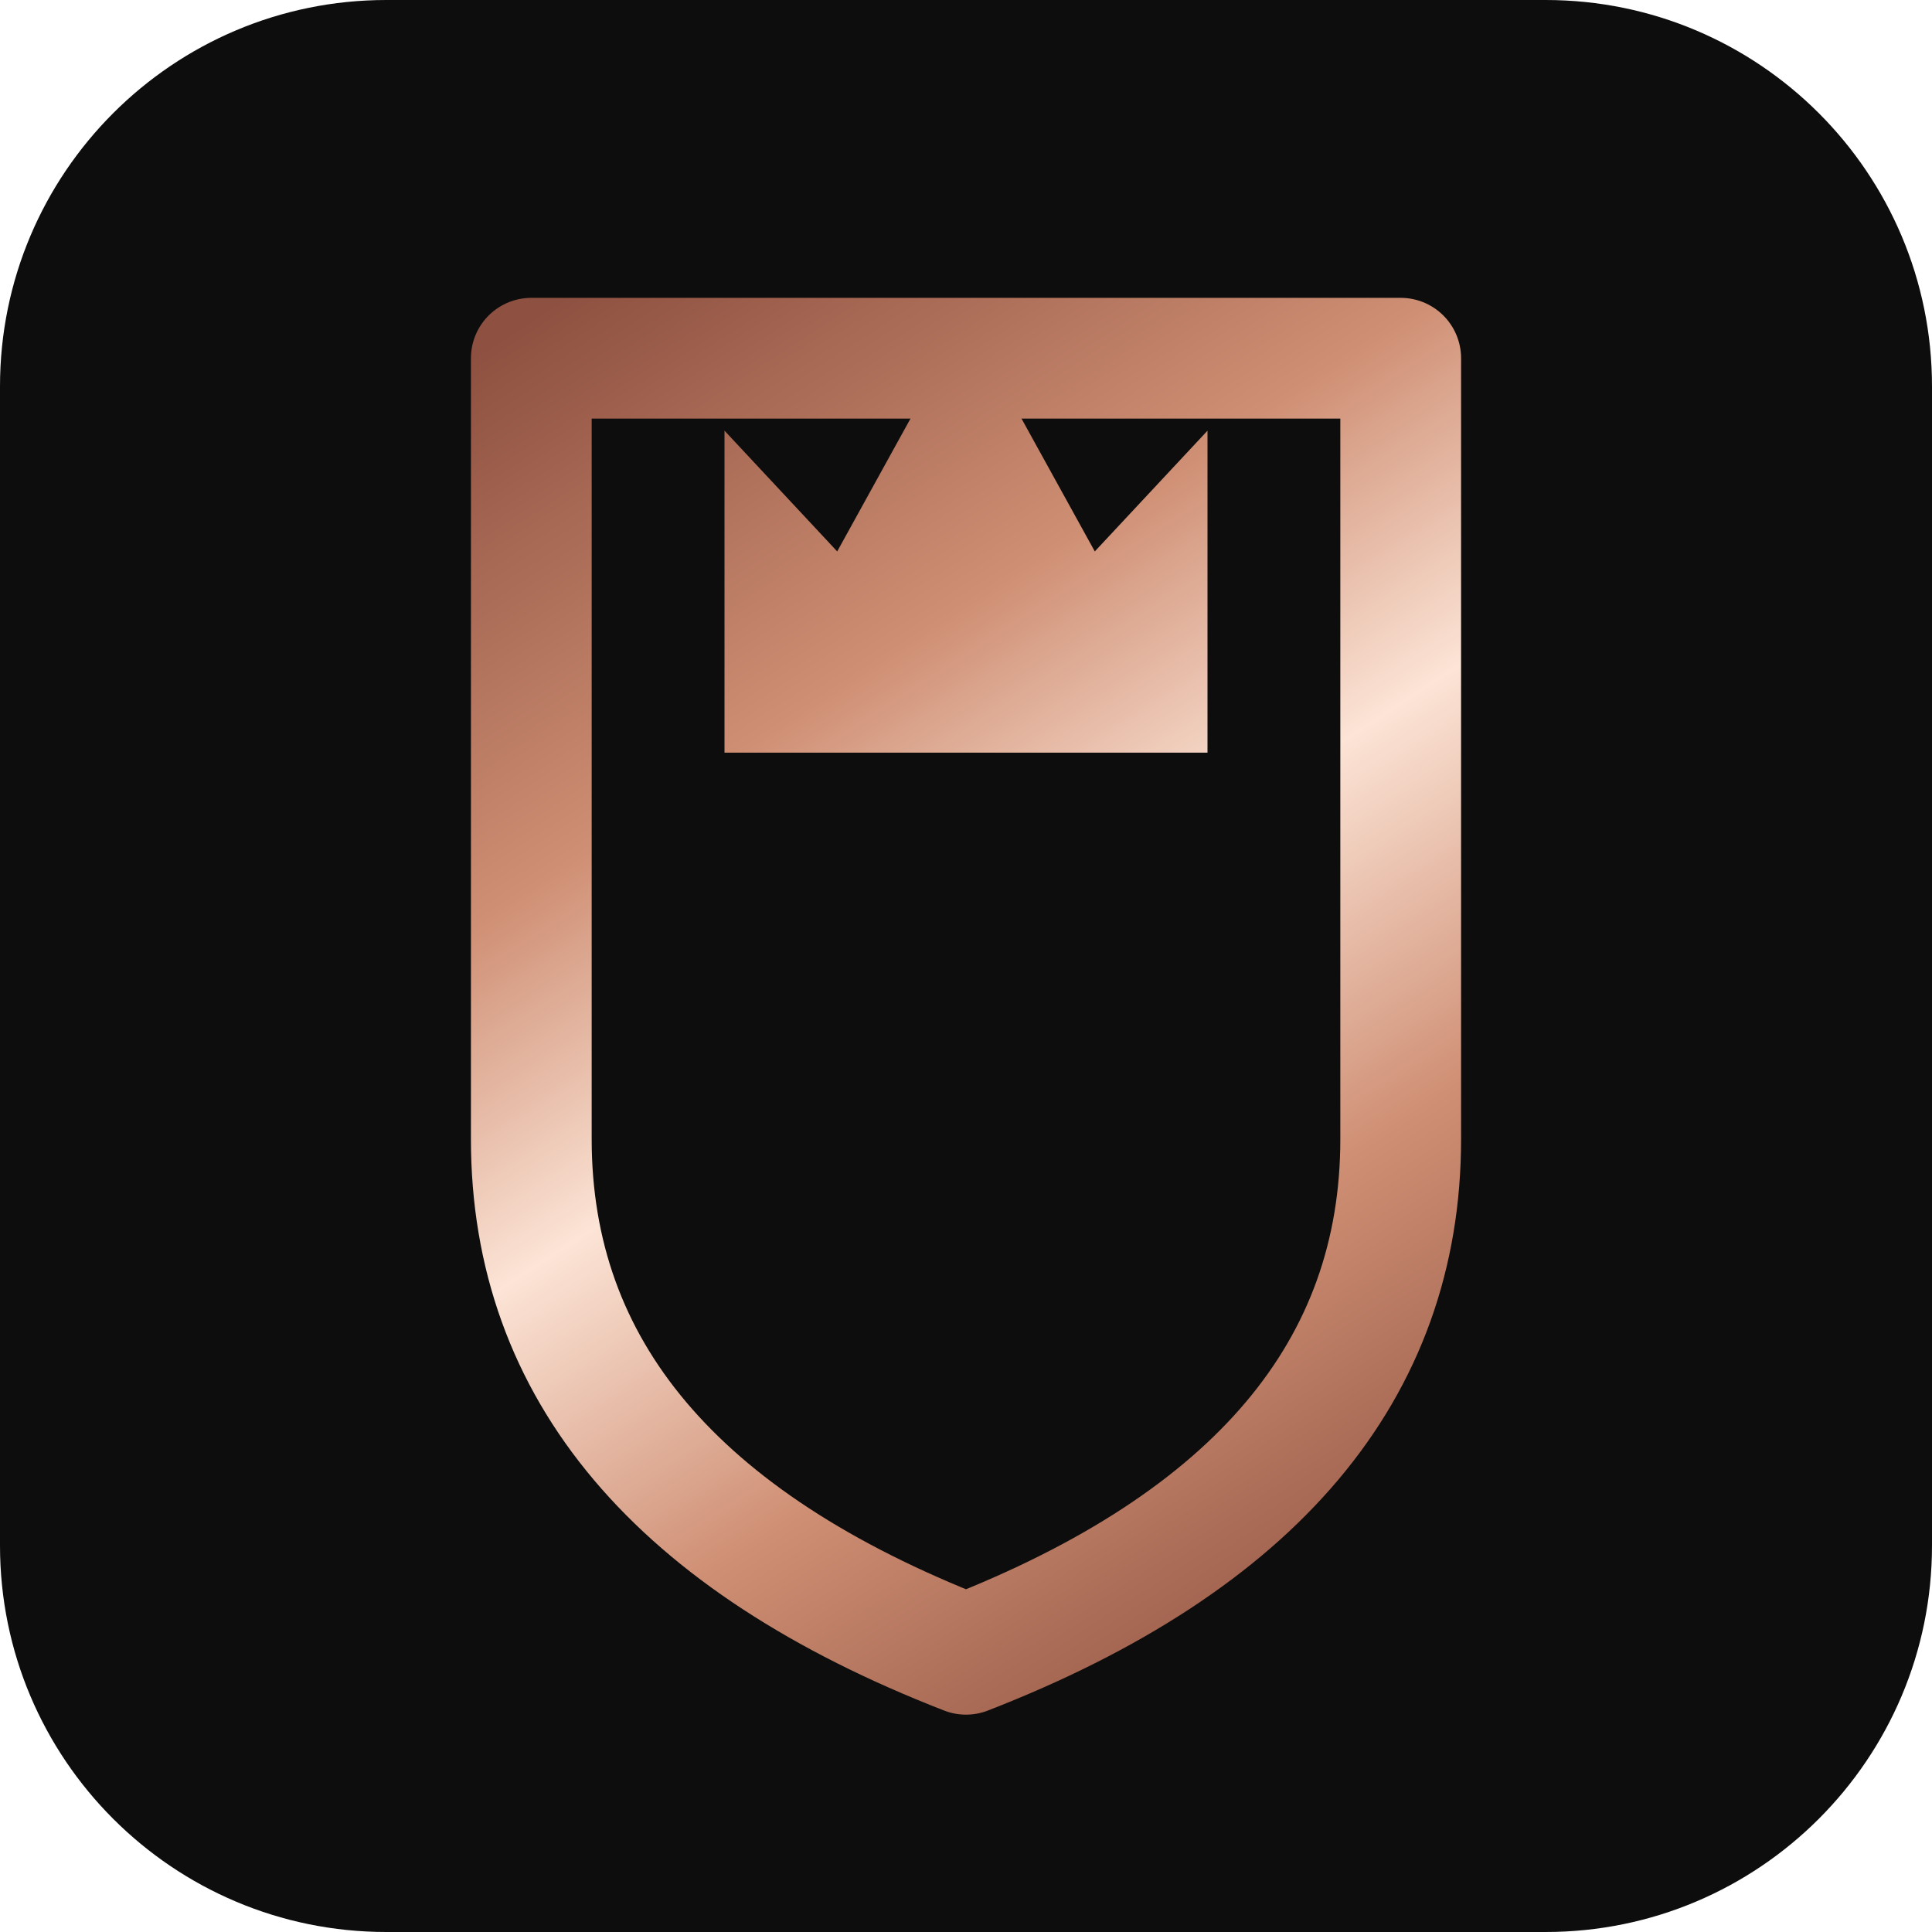
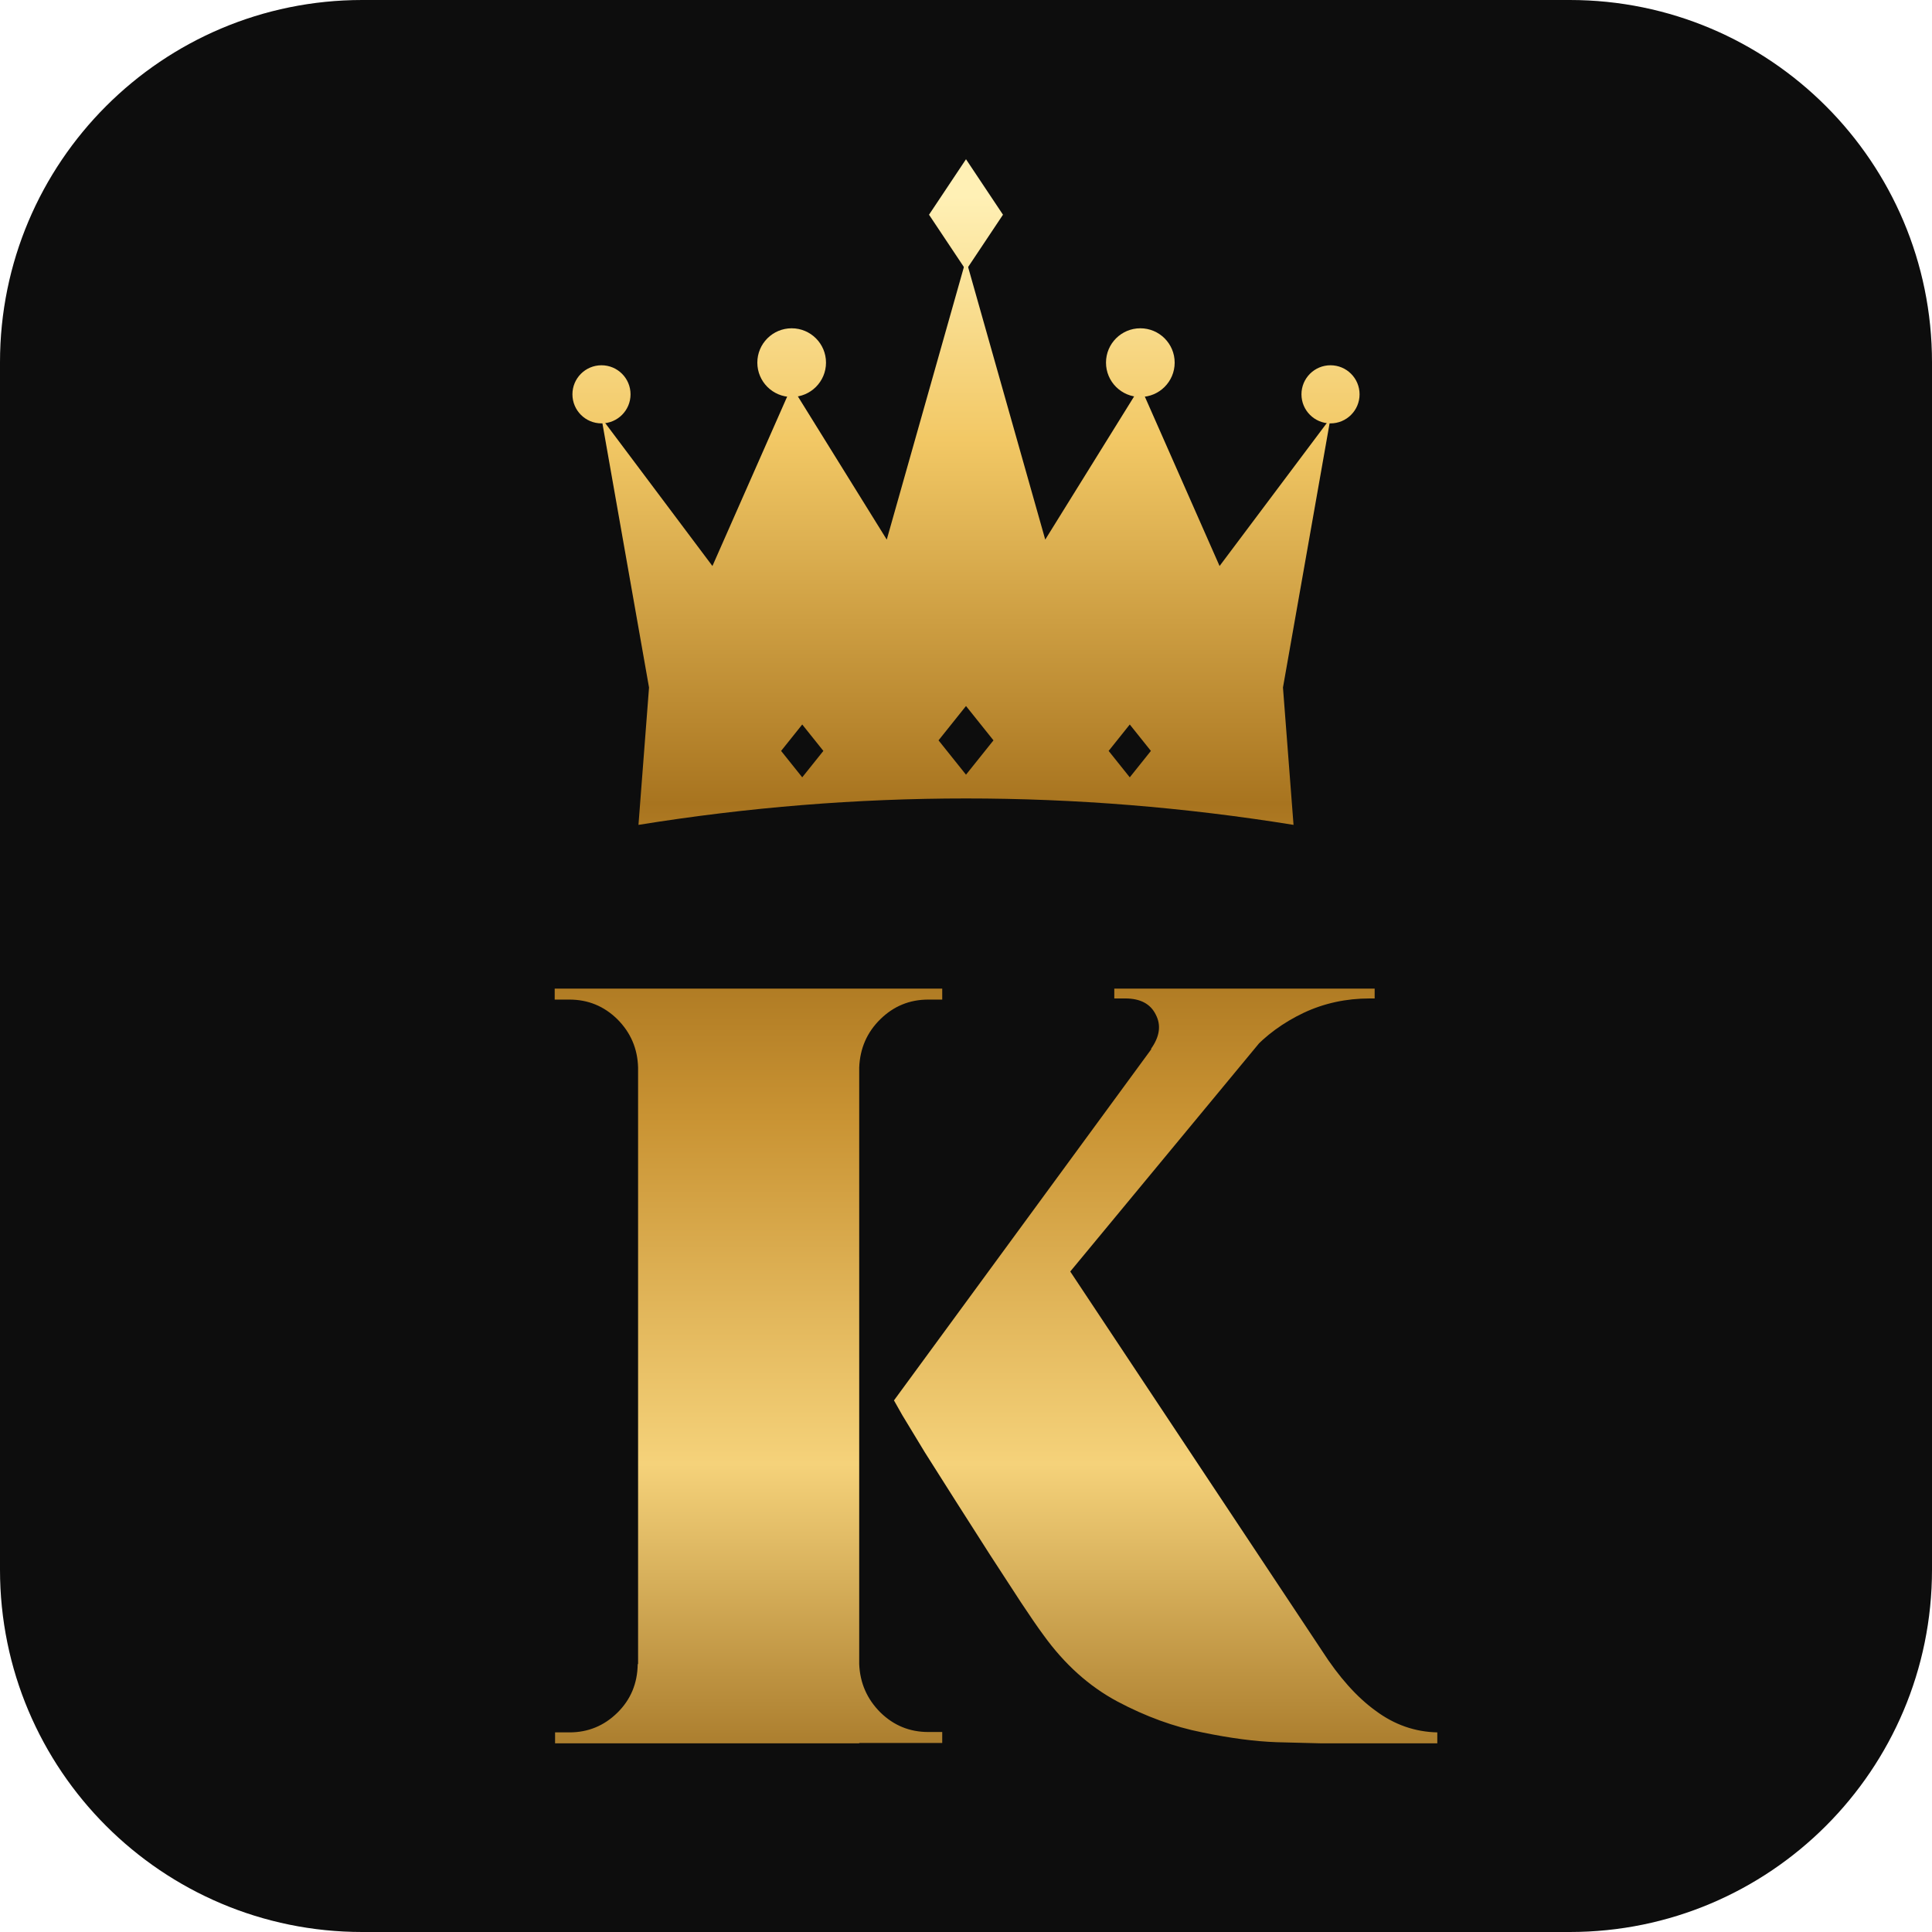
- <svg xmlns="http://www.w3.org/2000/svg" viewBox="-40 3 480 480">
+ <svg xmlns="http://www.w3.org/2000/svg" width="512" height="512" viewBox="0 0 512 512">
  <defs>
-     <linearGradient id="rg" gradientUnits="userSpaceOnUse" x1="92" y1="82" x2="308" y2="414">
-       <stop offset="0" stop-color="#8E5040" />
-       <stop offset=".3" stop-color="#CF8F74" />
-       <stop offset=".5" stop-color="#FCE4D6" />
-       <stop offset=".72" stop-color="#CF8F74" />
-       <stop offset="1" stop-color="#8E5040" />
+     <linearGradient id="a" x1="0" x2="0" y1="20" y2="480" gradientUnits="userSpaceOnUse">
+       <stop offset="0" stop-color="#fff0b5" />
+       <stop offset=".2" stop-color="#f2c865" />
+       <stop offset=".5" stop-color="#a8741f" />
+       <stop offset=".6" stop-color="#c99333" />
+       <stop offset=".8" stop-color="#f5d27a" />
+       <stop offset="1" stop-color="#9a6a1c" />
    </linearGradient>
  </defs>
-   <rect x="-40" y="3" width="480" height="480" rx="96" fill="#0D0D0D" />
-   <path d="M92 92 H308 V286 Q308 372 200 414 Q92 372 92 286 Z" fill="none" stroke="url(#rg)" stroke-width="30" stroke-linejoin="round" />
-   <polygon points="140,190 140,110 168,140 200,82 232,140 260,110 260,190" fill="url(#rg)" />
+   <rect width="512" height="512" fill="#0d0d0d" rx="96" />
+   <g fill="url(#a)" transform="matrix(.7 0 0 .7 116 38)">
+     <path fill-rule="evenodd" d="m200 44-30 106-36-58-30 68-42-56 18 102-4 52q124-20 248 0l-4-52 18-102-42 56-30-68-36 58Zm0 169 10.4 13-10.4 13-10.4-13Zm-62 7 8 10-8 10-8-10Zm124 0 8 10-8 10-8-10Z" />
+     <path d="m200 6 14 21-14 21-14-21Zm-79 77a13 13 0 1 0 26 0 13 13 0 1 0-26 0m132 0a13 13 0 1 0 26 0 13 13 0 1 0-26 0M51 95a11 11 0 1 0 22 0 11 11 0 1 0-22 0m276 0a11 11 0 1 0 22 0 11 11 0 1 0-22 0" />
+   </g>
+   <path fill="url(#a)" d="m279.4 330.6 70.9 106.8q6.8 10.6 14.3 16 7.4 5.5 16.3 5.7v2.9H350l-11.7-.3q-8.6-.3-19.7-2.6-11.2-2.2-22.5-8.2-11.2-6-19.5-17.5-2.3-3.1-6-8.7l-8.2-12.6-9-14.1-8.3-13.1-6-9.9-2.2-3.9ZM344 264l-86.3 104.3L237 371l78.4-107Zm20.3-2v2.6H363q-9.4 0-17.5 3.8-8.2 3.9-13.9 10.2L305 278q3.5-4.9 1.3-9.1-2.1-4.3-8.1-4.3h-2.9V262H363Zm-136.6 0v200h-58.6V262ZM170 441.1V462h-22.9v-2.9h3.8q7.4 0 12.7-5.2T169 441Zm0-158.2h-.9q-.2-7.5-5.5-12.8-5.3-5.2-12.7-5.2H147V262h23ZM226.9 441h.8q.3 7.5 5.6 12.8 5.3 5.2 12.7 5.2h3.7v2.9H227Zm0-158.2V262h22.8v2.9H246q-7.4 0-12.7 5.2t-5.6 12.8Z" />
</svg>
